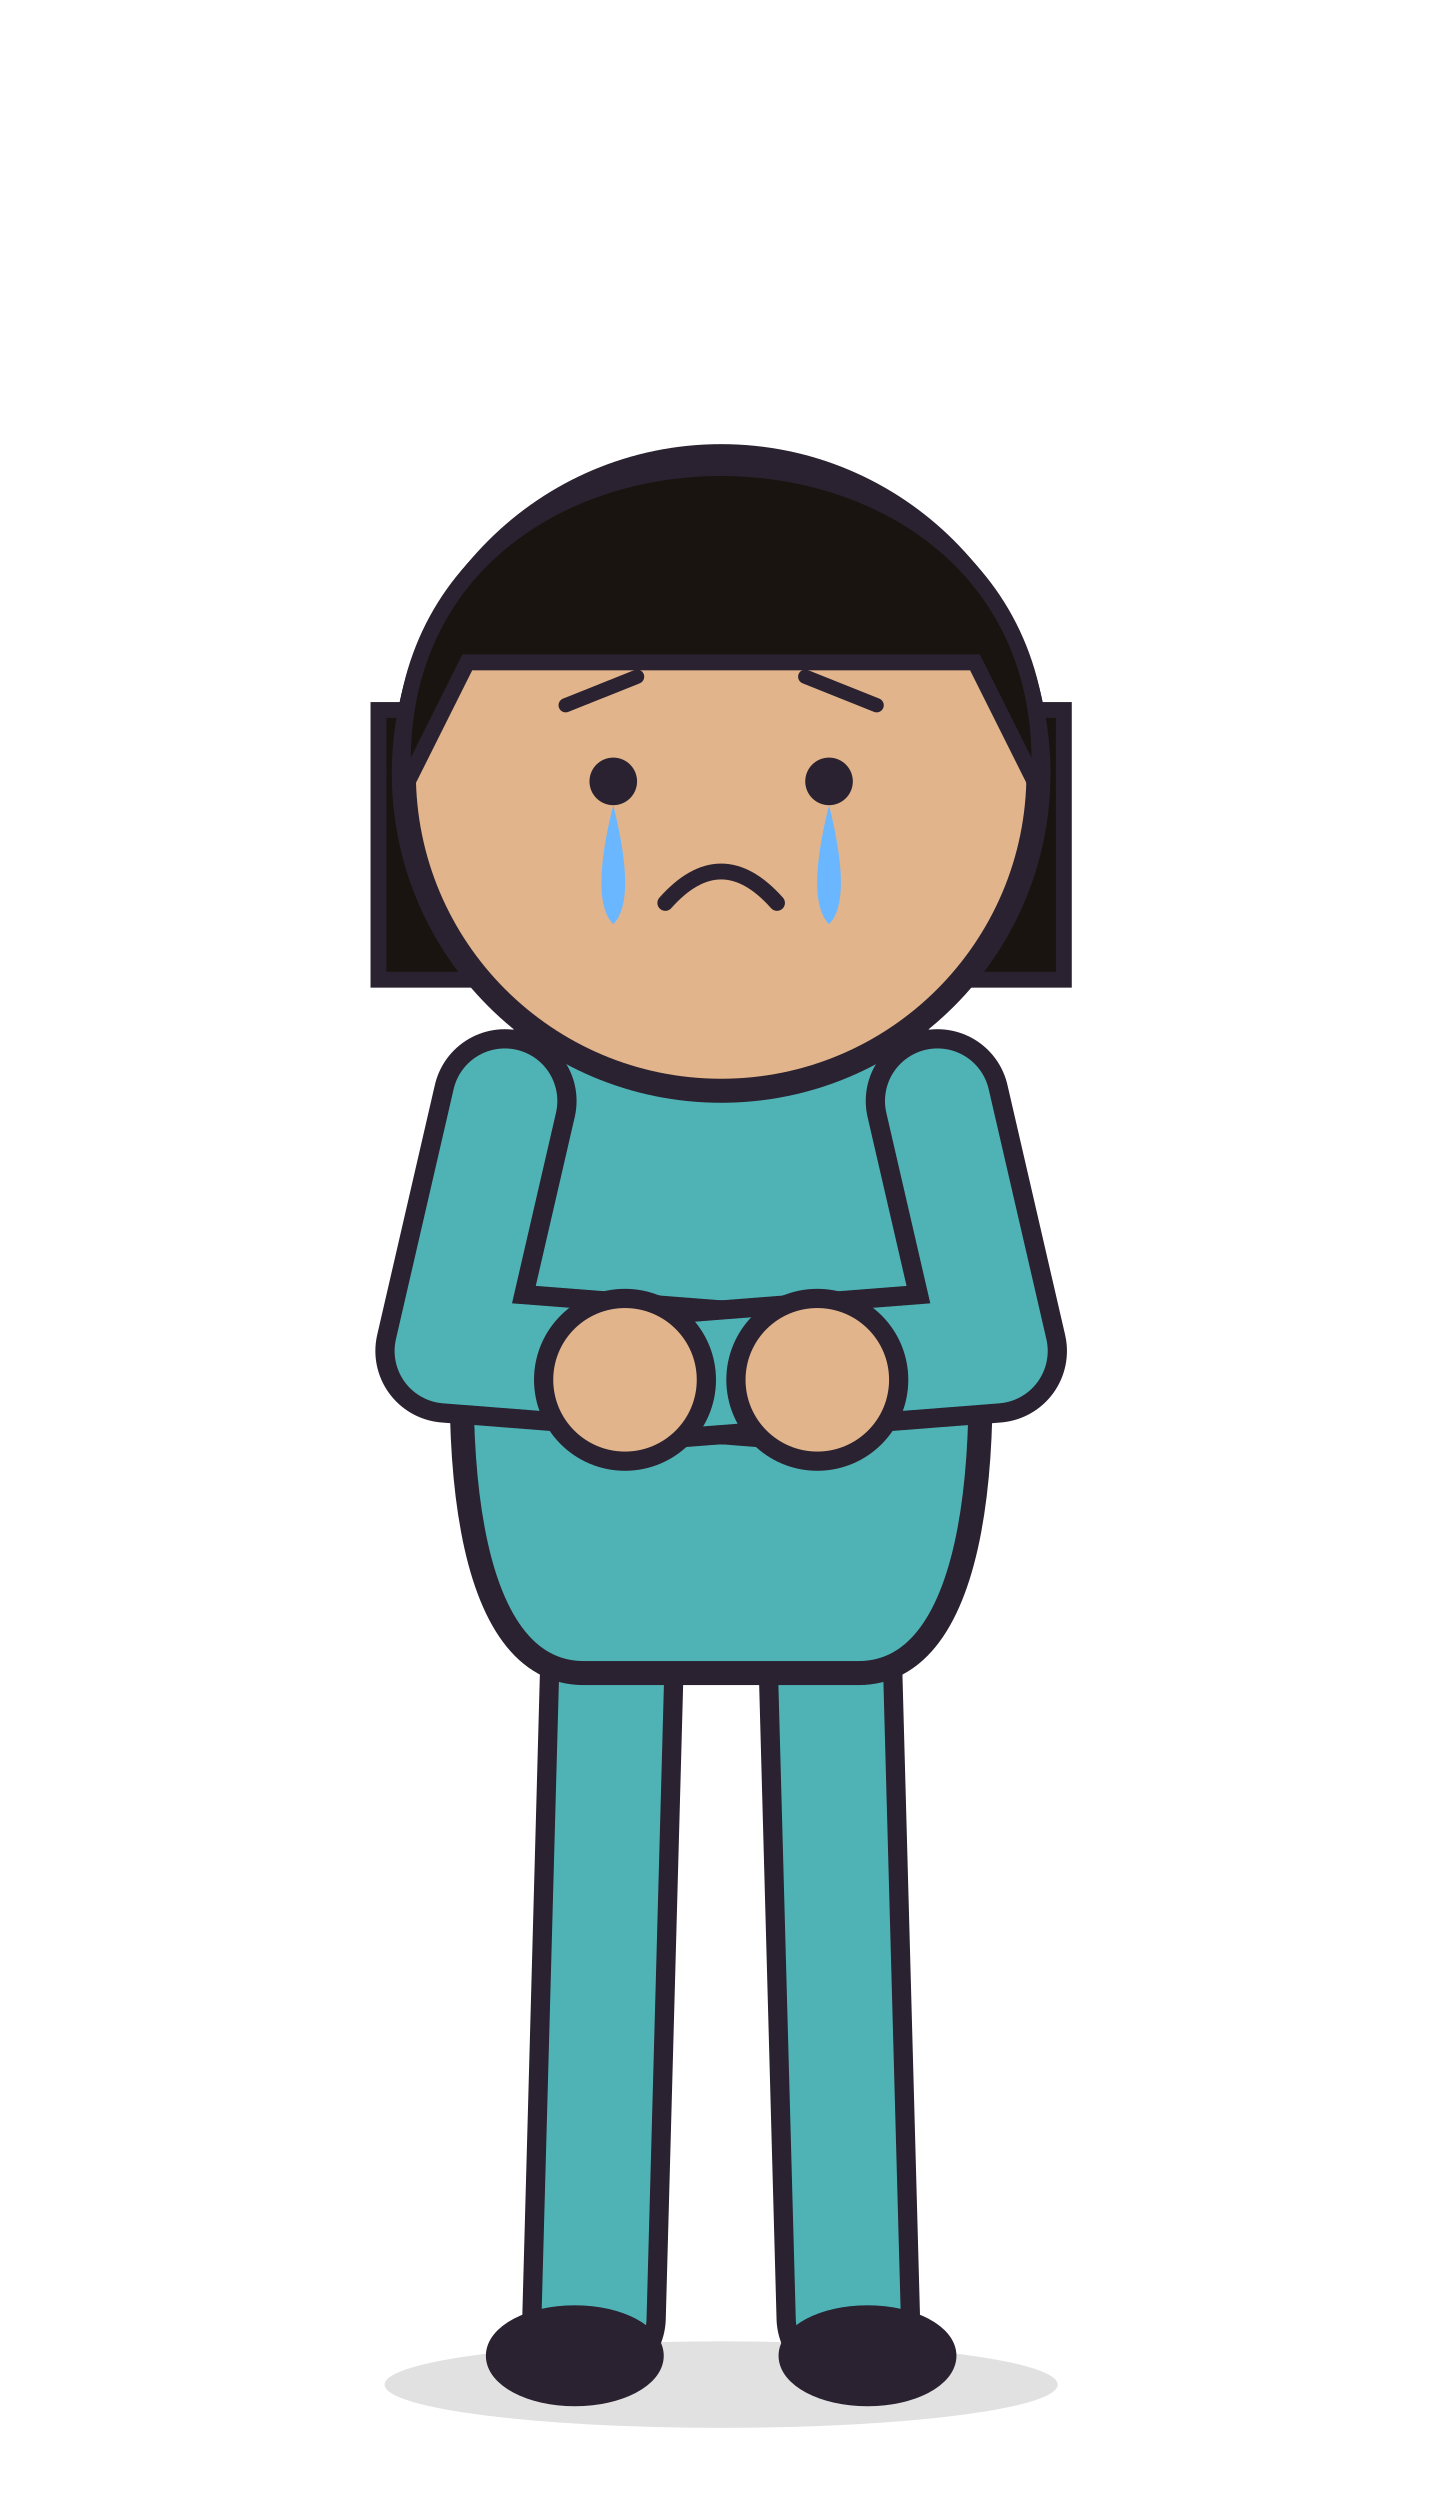
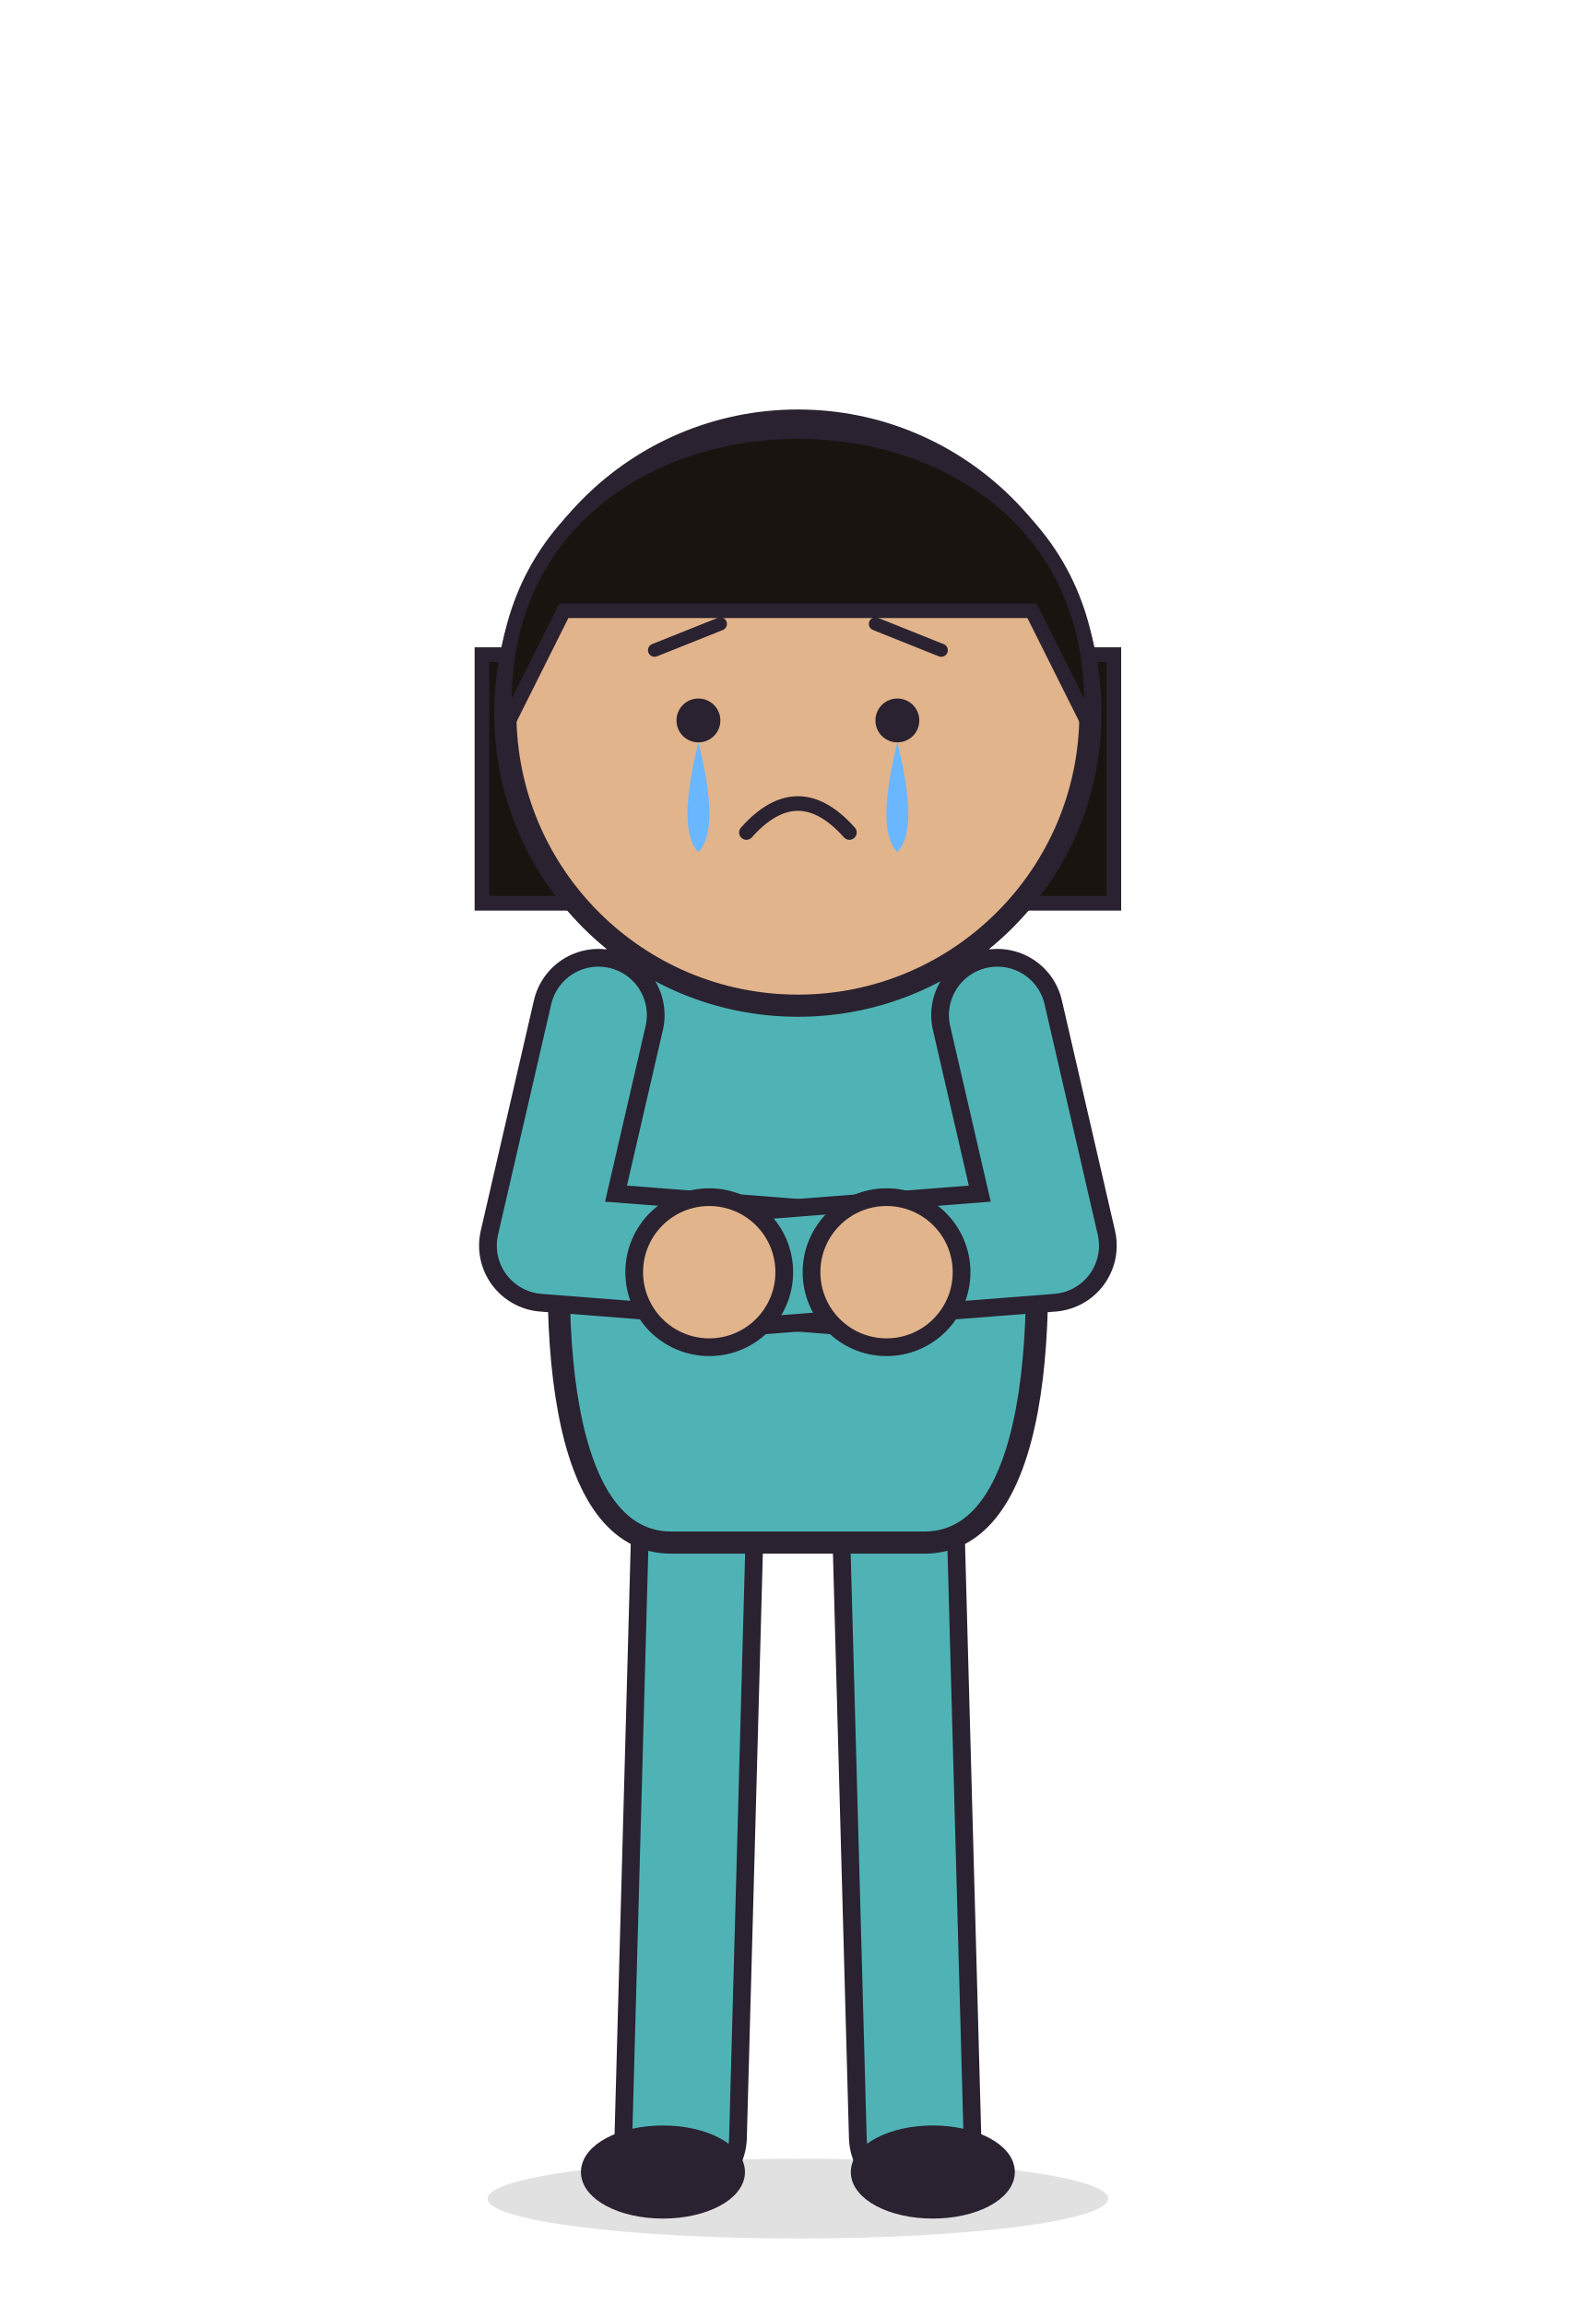
- <svg xmlns="http://www.w3.org/2000/svg" viewBox="0 0 300 520" width="300" height="520">
-   <ellipse cx="150" cy="496" rx="70" ry="9" fill="#000" opacity="0.12" />
-   <path d="M127.56 336 L123.56 482 M172.44 336 L176.44 482" stroke="#2a2230" stroke-width="29.85" stroke-linecap="round" stroke-linejoin="round" fill="none" />
-   <path d="M127.56 336 L123.56 482 M172.44 336 L176.44 482" stroke="#4fb3b6" stroke-width="21.85" stroke-linecap="round" stroke-linejoin="round" fill="none" />
-   <ellipse cx="119.56" cy="490" rx="17" ry="9" fill="#2a2230" stroke="#2a2230" stroke-width="3" />
-   <ellipse cx="180.44" cy="490" rx="17" ry="9" fill="#2a2230" stroke="#2a2230" stroke-width="3" />
-   <path d="M113.28 215 Q99 215 99 246.25 C91.86 302.5 96.96 348 121.44 348 H178.56 C203.04 348 208.14 302.5 201 246.25 Q201 215 186.72 215 z" fill="#4fb3b6" stroke="#2a2230" stroke-width="5" />
-   <path d="M105 229 L93 281 L170 287" stroke="#2a2230" stroke-width="29.85" stroke-linecap="round" stroke-linejoin="round" fill="none" />
-   <path d="M105 229 L93 281 L170 287" stroke="#4fb3b6" stroke-width="21.85" stroke-linecap="round" stroke-linejoin="round" fill="none" />
-   <path d="M195 229 L207 281 L130 287" stroke="#2a2230" stroke-width="29.85" stroke-linecap="round" stroke-linejoin="round" fill="none" />
-   <path d="M195 229 L207 281 L130 287" stroke="#4fb3b6" stroke-width="21.85" stroke-linecap="round" stroke-linejoin="round" fill="none" />
-   <circle cx="170" cy="287" r="16.925" fill="#e2b48c" stroke="#2a2230" stroke-width="4" />
-   <circle cx="130" cy="287" r="16.925" fill="#e2b48c" stroke="#2a2230" stroke-width="4" />
-   <path d="M78.72 147.68 v56.1 h142.56 v-56.1 z" fill="#1a1410" stroke="#2a2230" stroke-width="3.3" />
-   <circle cx="150" cy="160.88" r="66" fill="#e2b48c" stroke="#2a2230" stroke-width="5" />
-   <path d="M84 164.18 C77.4 75.08, 222.6 75.08, 216 164.18 L202.8 137.78 H97.2 z" fill="#1a1410" stroke="#2a2230" stroke-width="3.3" />
-   <circle cx="127.56" cy="162.53" r="4.95" fill="#2a2230" />
-   <circle cx="172.44" cy="162.53" r="4.95" fill="#2a2230" />
-   <path d="M117.66 146.69 l14.85 -5.94 M182.34 146.69 l-14.85 -5.94" stroke="#2a2230" stroke-width="2.97" stroke-linecap="round" />
-   <path d="M138.384 187.808 q11.616 -13.068 23.232 0" stroke="#2a2230" stroke-width="3.3" fill="none" stroke-linecap="round" />
-   <path d="M127.56 167.48 q-4.95 19.8 0 24.75 q4.95 -4.95 0 -24.75" fill="#6ab7ff" />
-   <path d="M172.44 167.48 q-4.95 19.8 0 24.75 q4.95 -4.95 0 -24.75" fill="#6ab7ff" />
+ <svg xmlns="http://www.w3.org/2000/svg" viewBox="0 0 360 520" width="360" height="520">
+   <ellipse cx="180" cy="496" rx="70" ry="9" fill="#000" opacity="0.12" />
+   <path d="M157.56 336 L153.56 482 M202.44 336 L206.44 482" stroke="#2a2230" stroke-width="29.85" stroke-linecap="round" stroke-linejoin="round" fill="none" />
+   <path d="M157.56 336 L153.56 482 M202.44 336 L206.44 482" stroke="#4fb3b6" stroke-width="21.85" stroke-linecap="round" stroke-linejoin="round" fill="none" />
+   <ellipse cx="149.56" cy="490" rx="17" ry="9" fill="#2a2230" stroke="#2a2230" stroke-width="3" />
+   <ellipse cx="210.44" cy="490" rx="17" ry="9" fill="#2a2230" stroke="#2a2230" stroke-width="3" />
+   <clipPath id="t10">
+     <path d="M143.28 215 Q129 215 129 246.25 C121.86 302.5 126.96 348 151.44 348 H208.56 C233.04 348 238.14 302.5 231 246.25 Q231 215 216.72 215 z" />
+   </clipPath>
+   <path d="M143.28 215 Q129 215 129 246.25 C121.86 302.5 126.96 348 151.44 348 H208.56 C233.04 348 238.14 302.5 231 246.25 Q231 215 216.72 215 z" fill="#4fb3b6" />
+   <g clip-path="url(#t10)" />
+   <path d="M143.28 215 Q129 215 129 246.25 C121.86 302.5 126.96 348 151.44 348 H208.56 C233.04 348 238.14 302.5 231 246.25 Q231 215 216.72 215 z" fill="none" stroke="#2a2230" stroke-width="5" />
+   <path d="M135 229 L123 281 L200 287" stroke="#2a2230" stroke-width="29.85" stroke-linecap="round" stroke-linejoin="round" fill="none" />
+   <path d="M135 229 L123 281 L200 287" stroke="#4fb3b6" stroke-width="21.85" stroke-linecap="round" stroke-linejoin="round" fill="none" />
+   <path d="M225 229 L237 281 L160 287" stroke="#2a2230" stroke-width="29.85" stroke-linecap="round" stroke-linejoin="round" fill="none" />
+   <path d="M225 229 L237 281 L160 287" stroke="#4fb3b6" stroke-width="21.85" stroke-linecap="round" stroke-linejoin="round" fill="none" />
+   <circle cx="200" cy="287" r="16.925" fill="#e2b48c" stroke="#2a2230" stroke-width="4" />
+   <circle cx="160" cy="287" r="16.925" fill="#e2b48c" stroke="#2a2230" stroke-width="4" />
+   <path d="M108.72 147.68 v56.1 h142.56 v-56.1 z" fill="#1a1410" stroke="#2a2230" stroke-width="3.3" />
+   <circle cx="180" cy="160.88" r="66" fill="#e2b48c" stroke="#2a2230" stroke-width="5" />
+   <path d="M114 164.18 C107.4 75.08, 252.6 75.08, 246 164.18 L232.8 137.78 H127.2 z" fill="#1a1410" stroke="#2a2230" stroke-width="3.3" />
+   <circle cx="157.56" cy="162.53" r="4.95" fill="#2a2230" />
+   <circle cx="202.44" cy="162.53" r="4.95" fill="#2a2230" />
+   <path d="M147.66 146.69 l14.85 -5.94 M212.34 146.69 l-14.85 -5.94" stroke="#2a2230" stroke-width="2.97" stroke-linecap="round" />
+   <path d="M168.384 187.808 q11.616 -13.068 23.232 0" stroke="#2a2230" stroke-width="3.3" fill="none" stroke-linecap="round" />
+   <path d="M157.56 167.48 q-4.95 19.8 0 24.75 q4.95 -4.95 0 -24.75" fill="#6ab7ff" />
+   <path d="M202.44 167.48 q-4.95 19.8 0 24.75 q4.95 -4.95 0 -24.75" fill="#6ab7ff" />
</svg>
